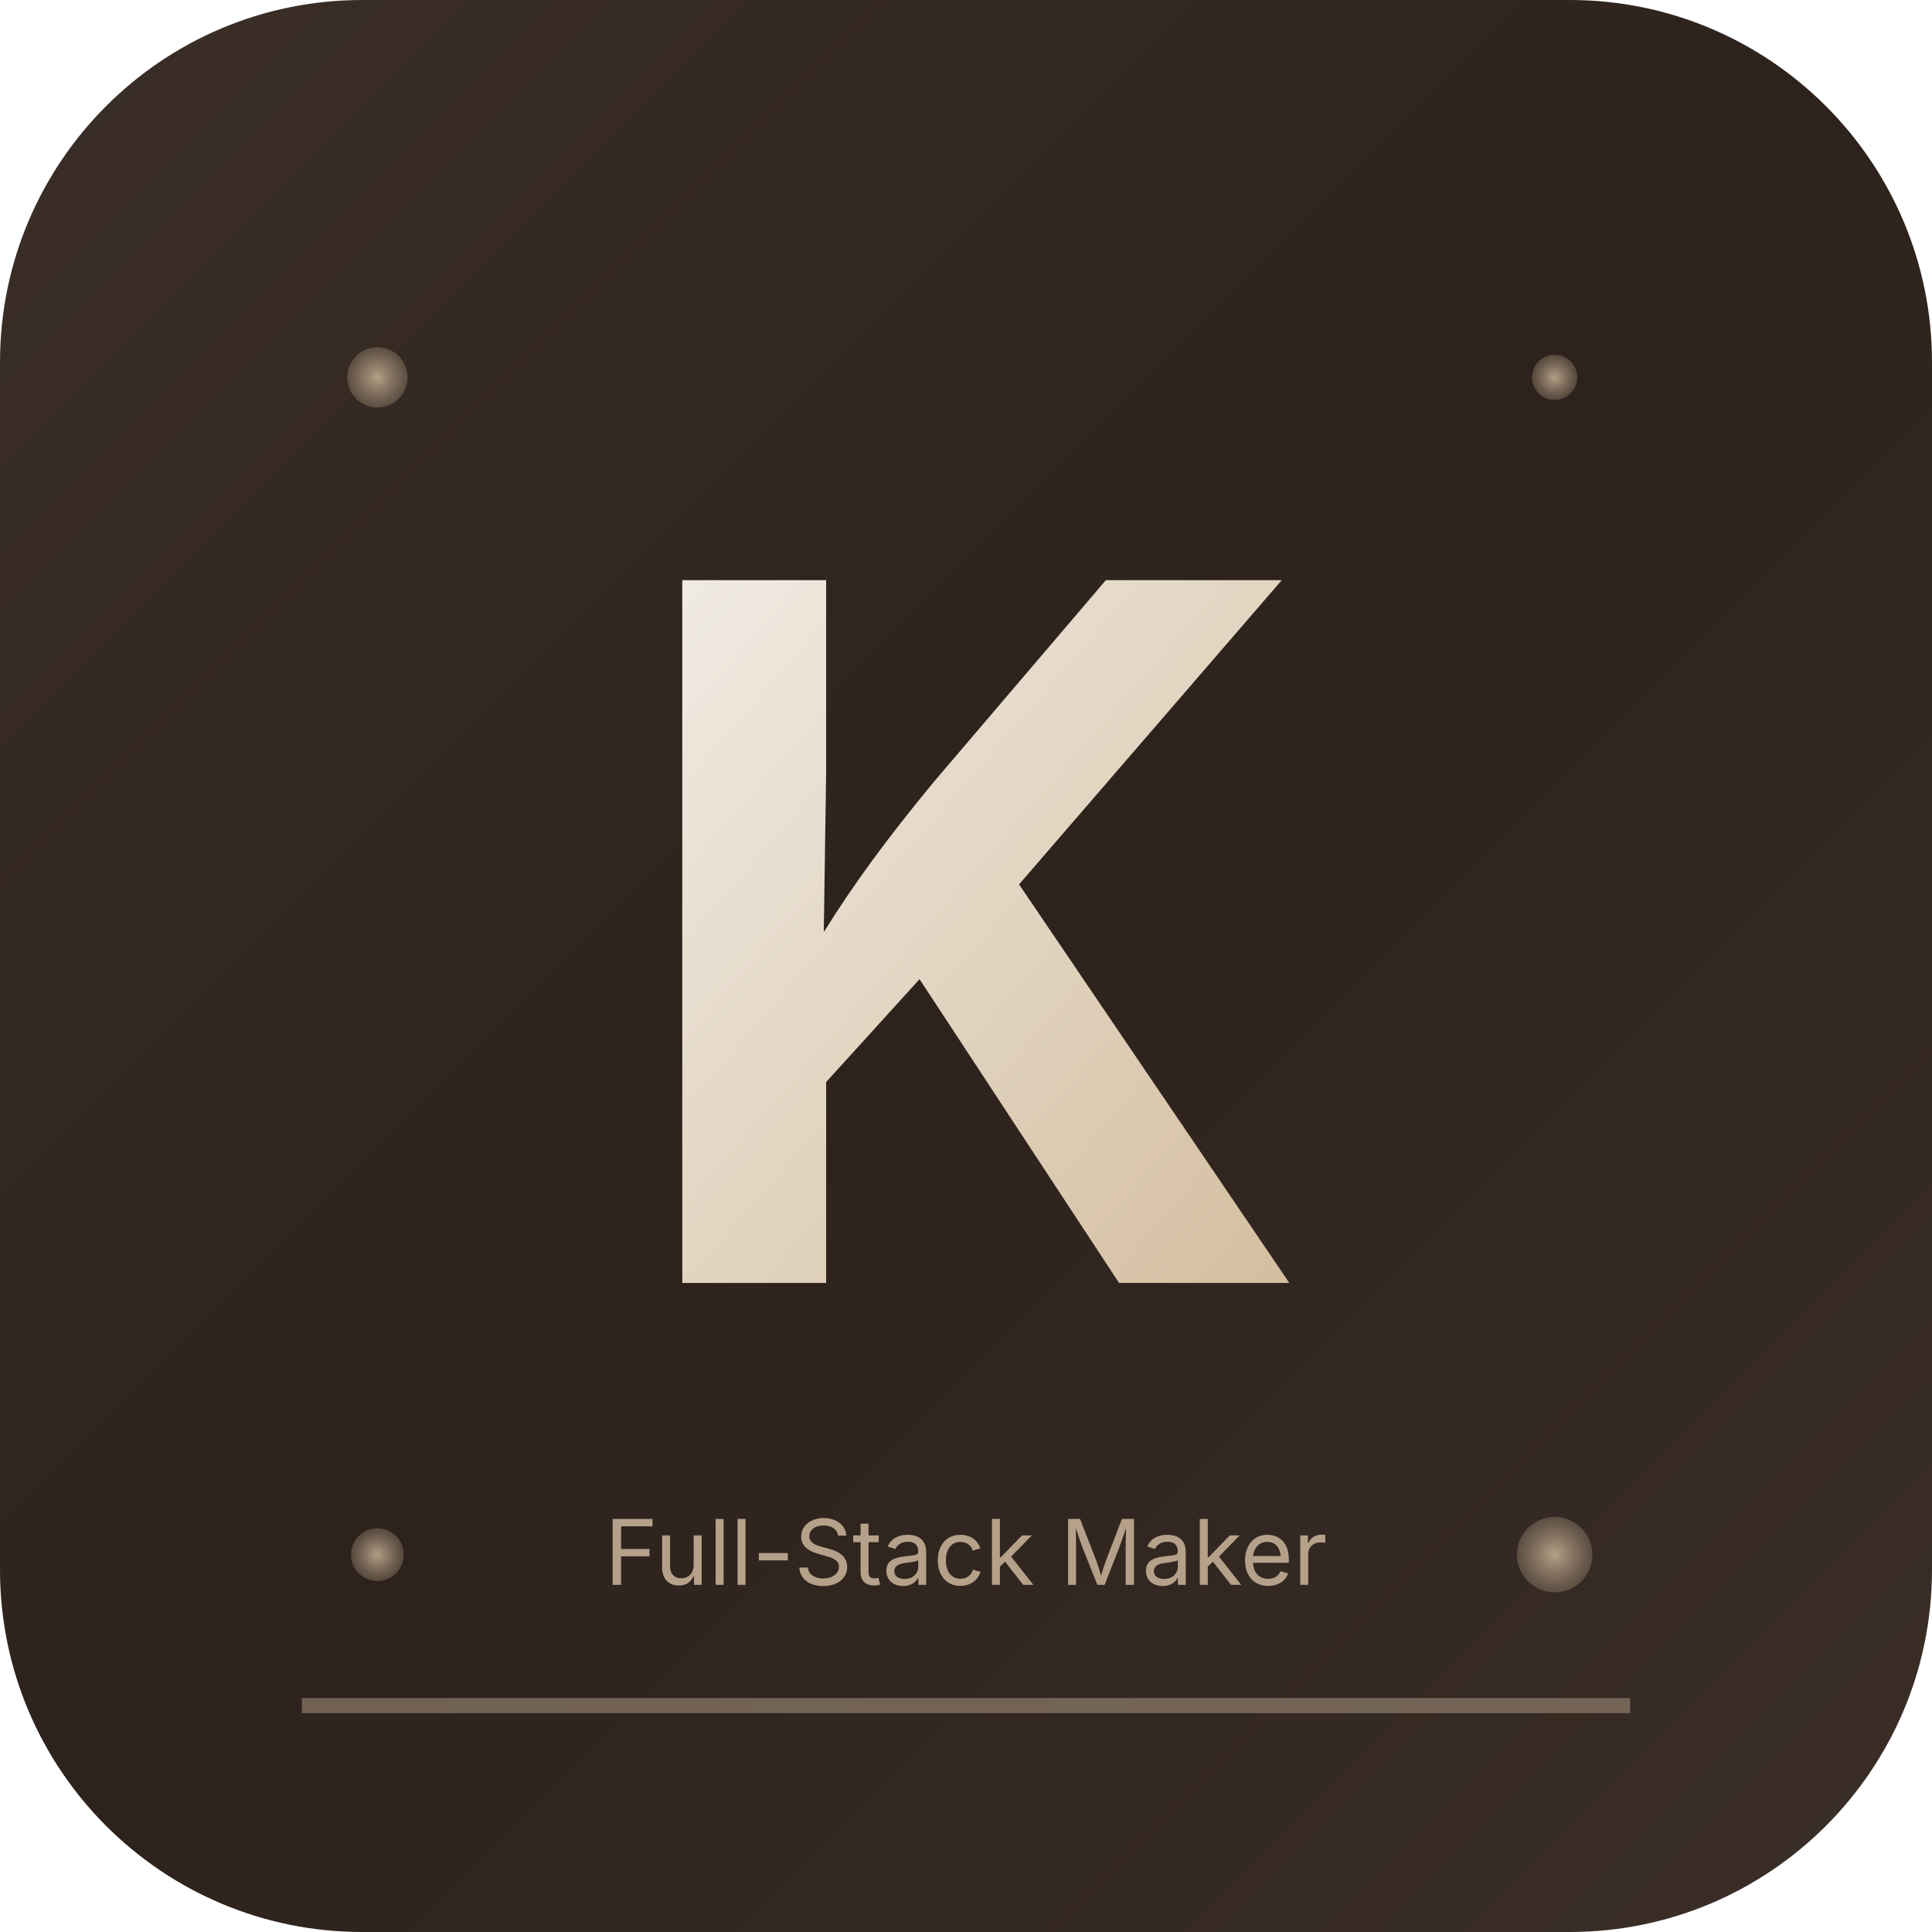
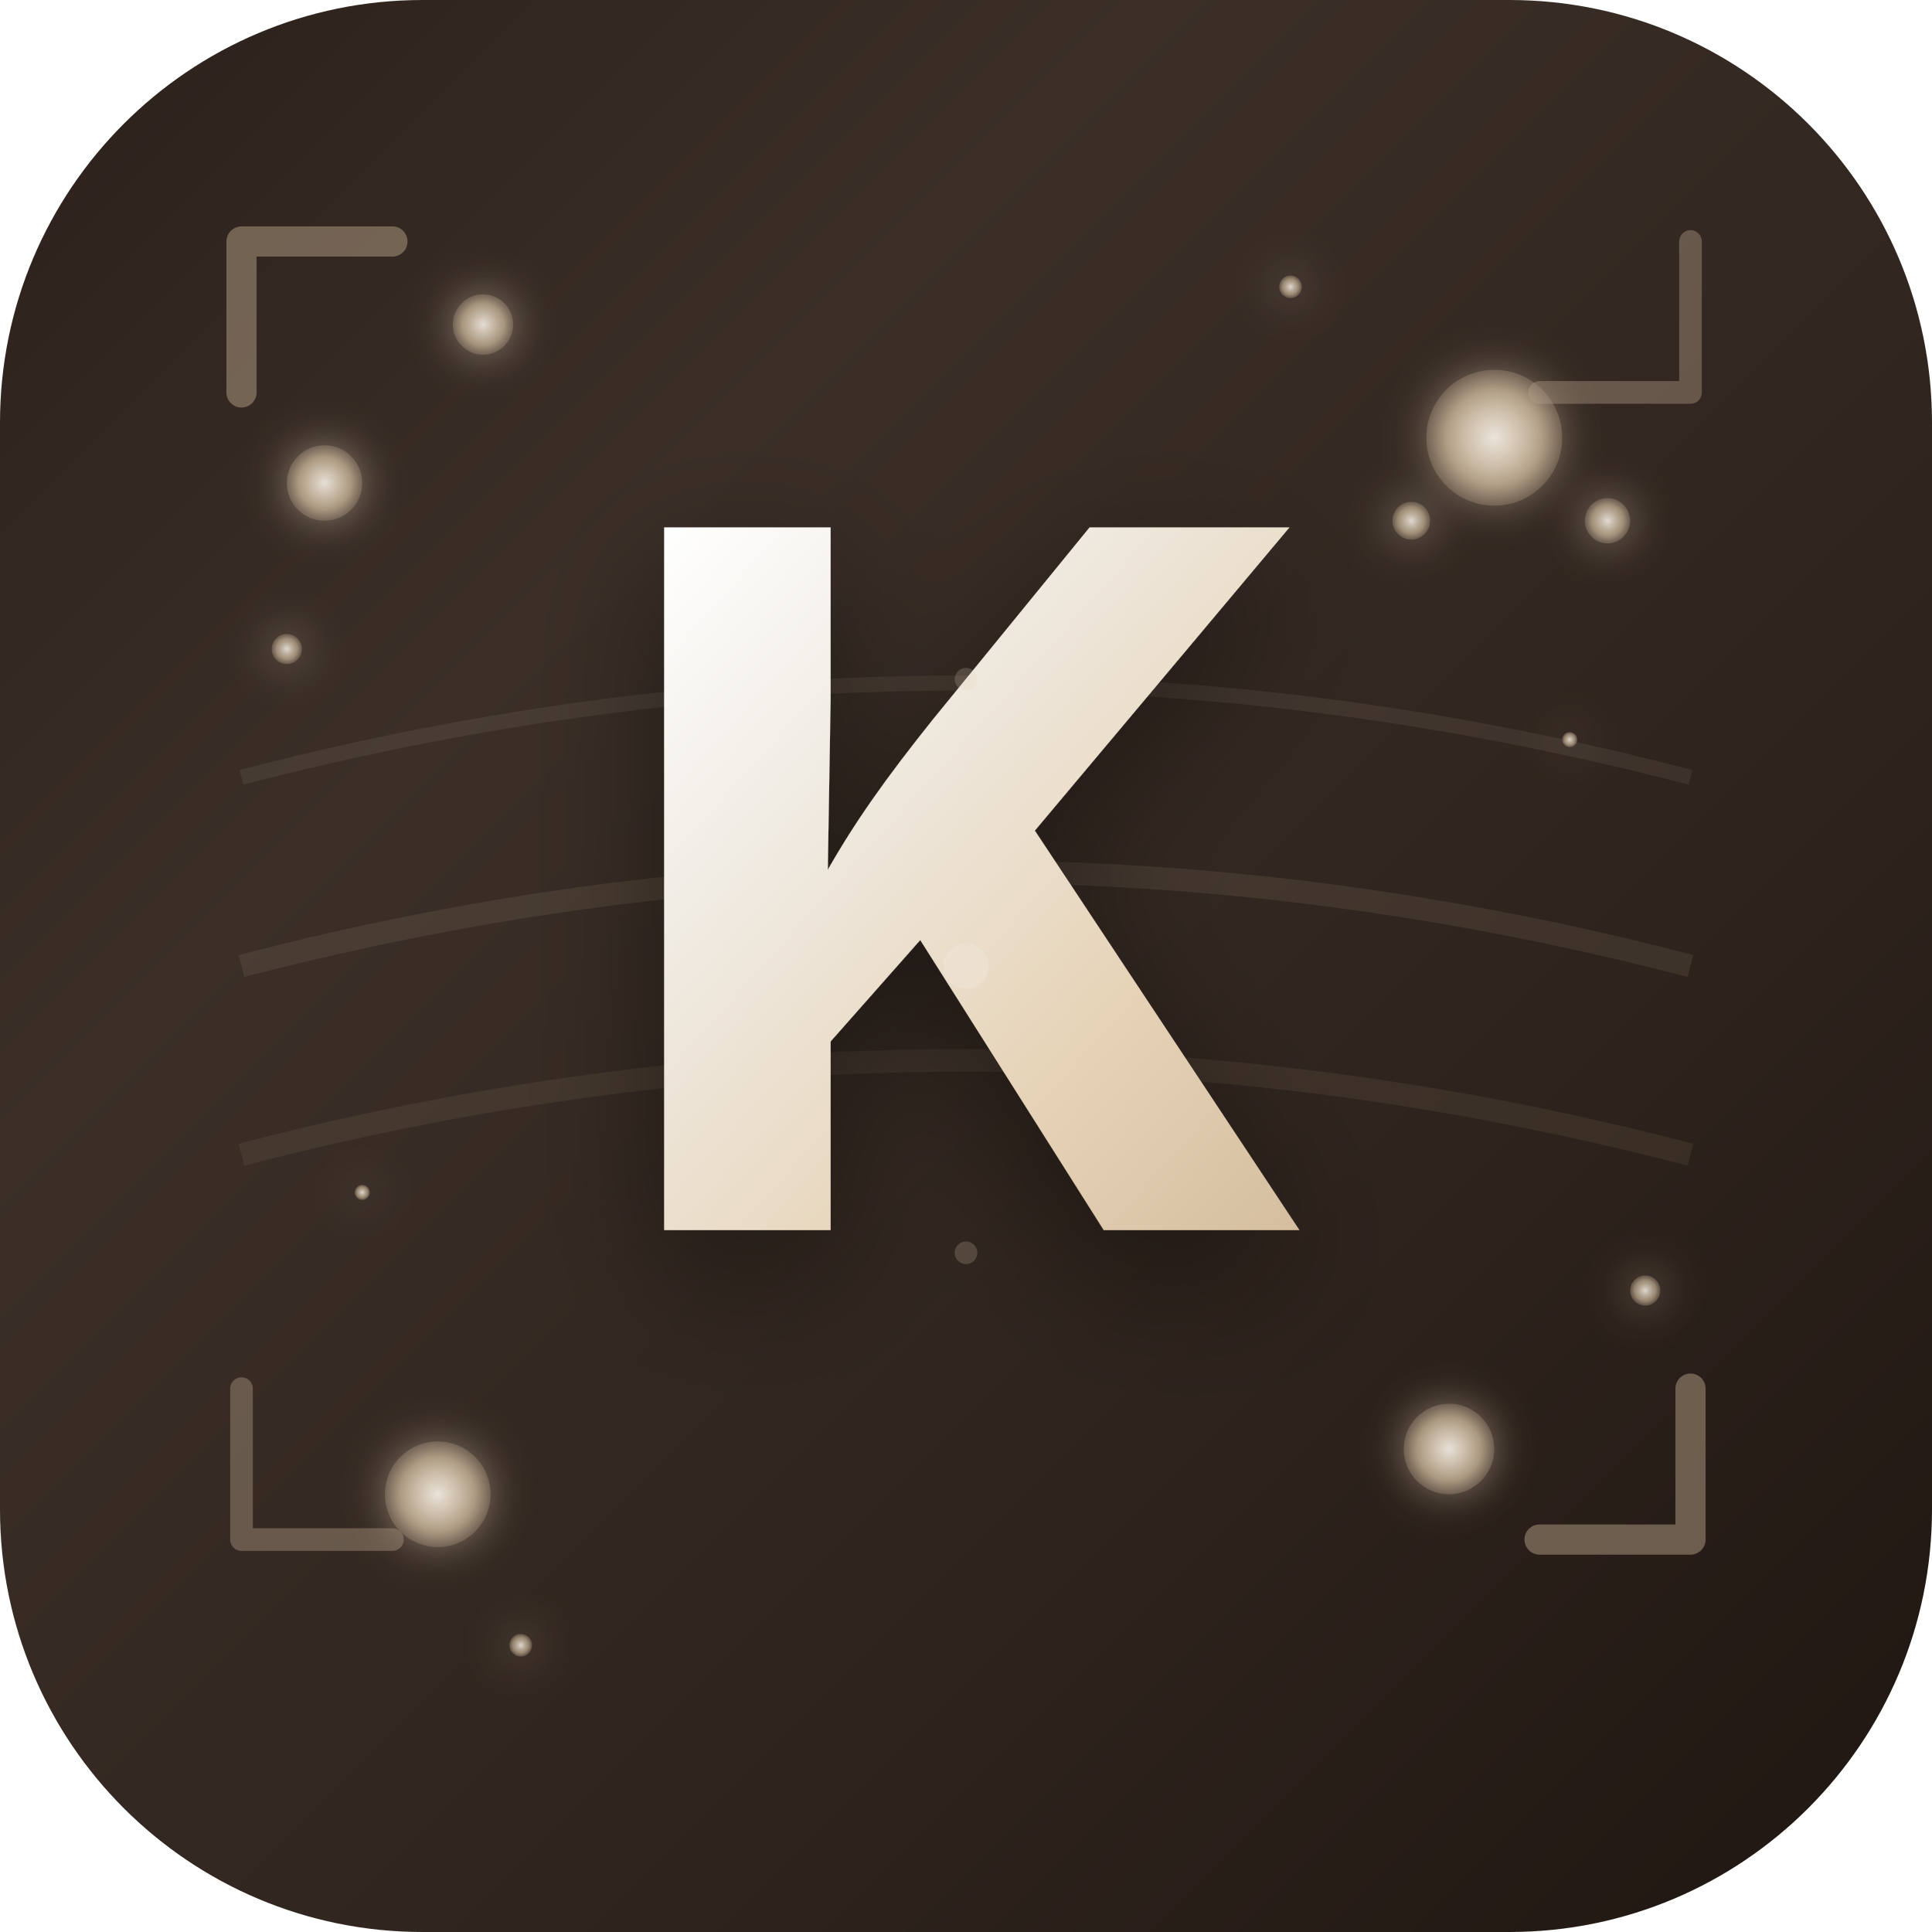
- <svg xmlns="http://www.w3.org/2000/svg" width="512" height="512" viewBox="0 0 512 512" fill="none">
+ <svg xmlns="http://www.w3.org/2000/svg" fill="none" viewBox="0 0 512 512" height="512" width="512">
  <defs>
-     <linearGradient id="bg512" x1="0%" y1="0%" x2="100%" y2="100%">
-       <stop offset="0%" style="stop-color:#3B2F28" />
-       <stop offset="50%" style="stop-color:#2D221C" />
-       <stop offset="100%" style="stop-color:#3B2F28" />
+     <linearGradient id="icon512Bg" x1="0%" y1="0%" x2="100%" y2="100%">
+       <stop offset="0%" style="stop-color:#2A1F1A" />
+       <stop offset="30%" style="stop-color:#3B2F28" />
+       <stop offset="70%" style="stop-color:#2D221C" />
+       <stop offset="100%" style="stop-color:#1F1611" />
    </linearGradient>
-     <linearGradient id="letter512" x1="0%" y1="0%" x2="100%" y2="100%">
-       <stop offset="0%" style="stop-color:#F0EBE3" />
+     <linearGradient id="icon512LetterK" x1="0%" y1="0%" x2="100%" y2="100%">
+       <stop offset="0%" style="stop-color:#FFFFFF" />
+       <stop offset="30%" style="stop-color:#F0EBE3" />
+       <stop offset="70%" style="stop-color:#E6D3B7" />
      <stop offset="100%" style="stop-color:#D4BE9F" />
    </linearGradient>
-     <radialGradient id="accent512" cx="50%" cy="50%" r="50%">
-       <stop offset="0%" style="stop-color:#D4BE9F" stop-opacity="0.8" />
+     <radialGradient id="icon512AccentGradient" cx="50%" cy="50%" r="50%">
+       <stop offset="0%" style="stop-color:#F0EBE3" stop-opacity="0.9" />
+       <stop offset="70%" style="stop-color:#D4BE9F" stop-opacity="0.6" />
      <stop offset="100%" style="stop-color:#B5A089" stop-opacity="0.3" />
    </radialGradient>
+     <filter id="icon512Glow" x="-50%" y="-50%" width="200%" height="200%">
+       <feGaussianBlur stdDeviation="6" result="coloredBlur" />
+       <feMerge>
+         <feMergeNode in="coloredBlur" />
+         <feMergeNode in="SourceGraphic" />
+       </feMerge>
+     </filter>
+     <filter id="icon512LetterShadow" x="-50%" y="-50%" width="200%" height="200%">
+       <feDropShadow dx="0" dy="12" stdDeviation="18" flood-color="#000000" flood-opacity="0.4" />
+     </filter>
  </defs>
-   <rect width="512" height="512" rx="96" fill="url(#bg512)" />
-   <circle cx="100" cy="100" r="8" fill="url(#accent512)" />
-   <circle cx="412" cy="412" r="10" fill="url(#accent512)" />
-   <circle cx="412" cy="100" r="6" fill="url(#accent512)" />
-   <circle cx="100" cy="412" r="7" fill="url(#accent512)" />
-   <rect x="80" y="450" width="352" height="4" fill="#B5A089" opacity="0.5" />
-   <text x="256" y="340" text-anchor="middle" font-family="Inter, system-ui, sans-serif" font-size="256" font-weight="700" fill="url(#letter512)">
+   <rect width="512" height="512" rx="112" fill="url(#icon512Bg)" />
+   <g opacity="0.1">
+     <path d="M64,256 Q256,206 448,256" stroke="#D4BE9F" stroke-width="6" fill="none" />
+     <path d="M64,306 Q256,256 448,306" stroke="#B5A089" stroke-width="6" fill="none" />
+     <path d="M64,206 Q256,156 448,206" stroke="#C4B5A0" stroke-width="4" fill="none" />
+   </g>
+   <g filter="url(#icon512Glow)">
+     <circle cx="396" cy="116" r="18" fill="url(#icon512AccentGradient)" />
+     <circle cx="116" cy="396" r="14" fill="url(#icon512AccentGradient)" />
+     <circle cx="384" cy="384" r="12" fill="url(#icon512AccentGradient)" />
+     <circle cx="86" cy="128" r="10" fill="url(#icon512AccentGradient)" />
+     <circle cx="128" cy="86" r="8" fill="url(#icon512AccentGradient)" />
+     <circle cx="426" cy="138" r="6" fill="url(#icon512AccentGradient)" />
+     <circle cx="374" cy="138" r="5" fill="url(#icon512AccentGradient)" />
+     <circle cx="76" cy="172" r="4" fill="url(#icon512AccentGradient)" />
+     <circle cx="436" cy="342" r="4" fill="url(#icon512AccentGradient)" />
+     <circle cx="138" cy="436" r="3" fill="url(#icon512AccentGradient)" />
+     <circle cx="342" cy="76" r="3" fill="url(#icon512AccentGradient)" />
+     <circle cx="96" cy="316" r="2" fill="url(#icon512AccentGradient)" />
+     <circle cx="416" cy="196" r="2" fill="url(#icon512AccentGradient)" />
+   </g>
+   <text x="256" y="326" text-anchor="middle" font-family="Inter, system-ui, sans-serif" font-size="256" font-weight="800" fill="url(#icon512LetterK)" filter="url(#icon512LetterShadow)">
    K
  </text>
-   <text x="256" y="420" text-anchor="middle" font-family="Inter, system-ui, sans-serif" font-size="24" font-weight="400" fill="#B5A089">
-     Full-Stack Maker
-   </text>
+   <g opacity="0.4">
+     <path d="M64,64 L104,64 M64,64 L64,104" stroke="#D4BE9F" stroke-width="8" stroke-linecap="round" />
+     <path d="M448,408 L408,408 M448,408 L448,368" stroke="#D4BE9F" stroke-width="8" stroke-linecap="round" />
+     <path d="M448,104 L408,104 M448,104 L448,64" stroke="#B5A089" stroke-width="6" stroke-linecap="round" />
+     <path d="M64,408 L104,408 M64,408 L64,368" stroke="#B5A089" stroke-width="6" stroke-linecap="round" />
+   </g>
+   <circle cx="256" cy="256" r="6" fill="#F0EBE3" opacity="0.3" />
+   <circle cx="256" cy="180" r="3" fill="#E6D3B7" opacity="0.2" />
+   <circle cx="256" cy="332" r="3" fill="#E6D3B7" opacity="0.2" />
</svg>
